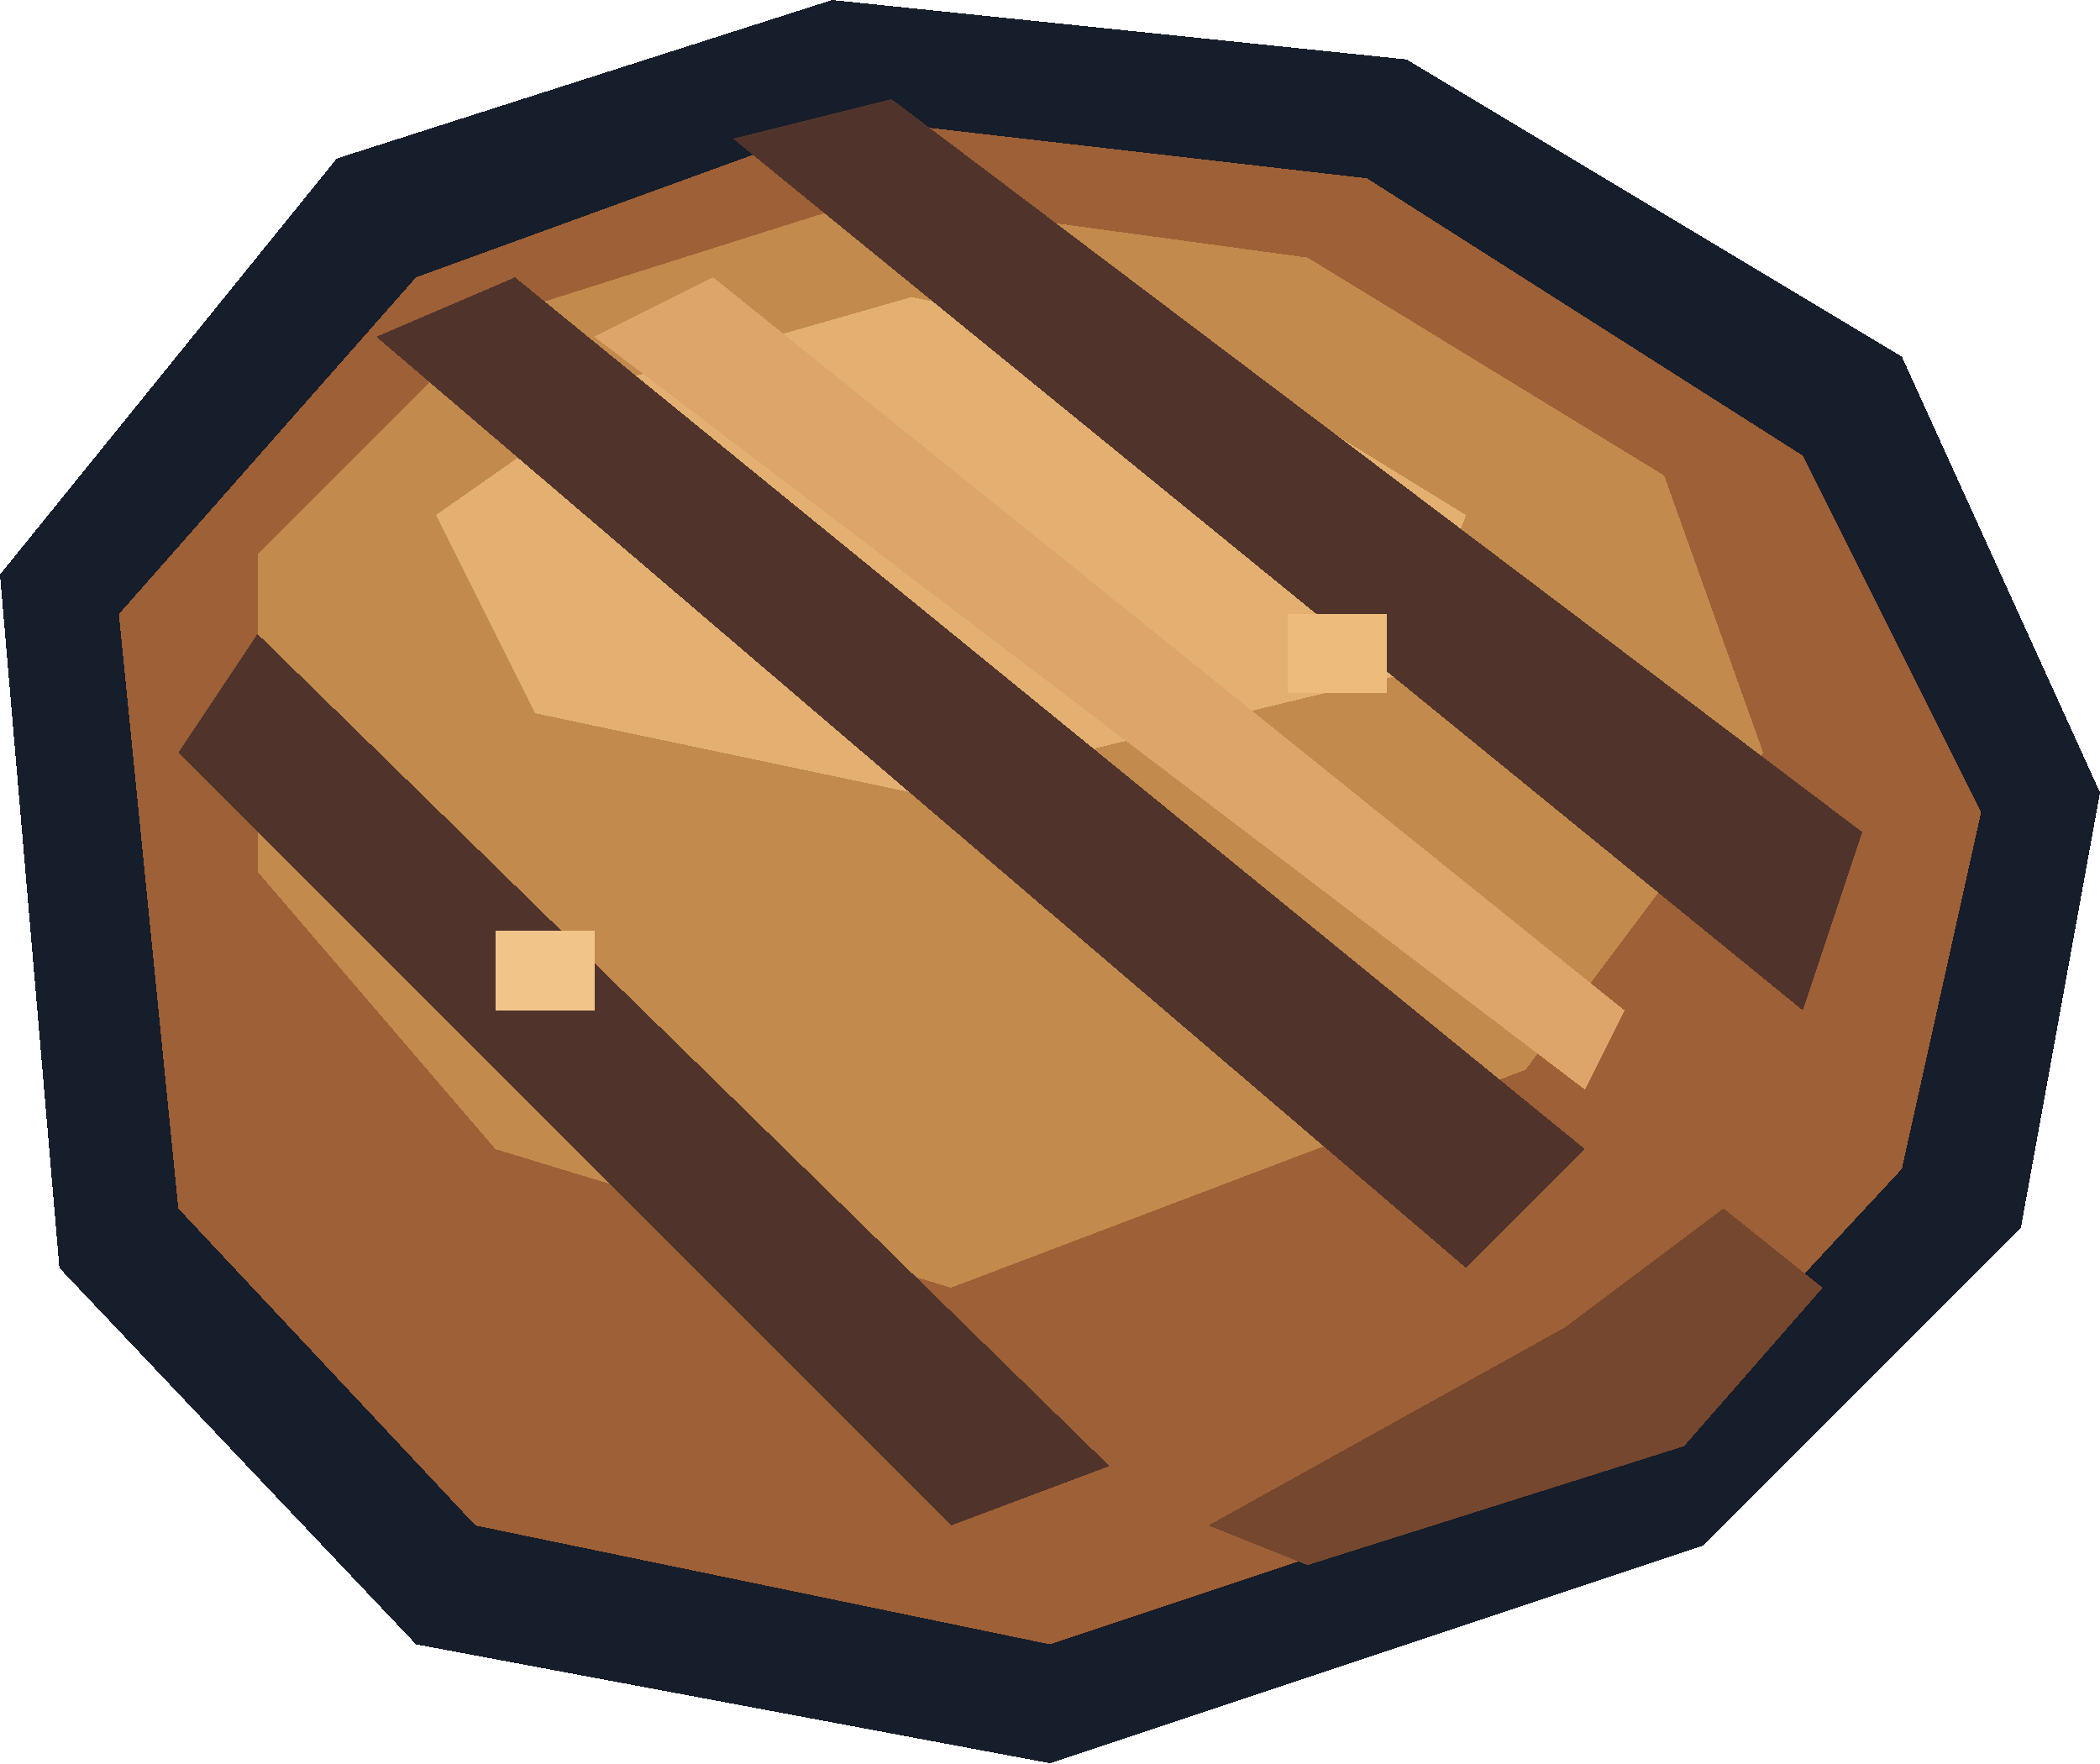
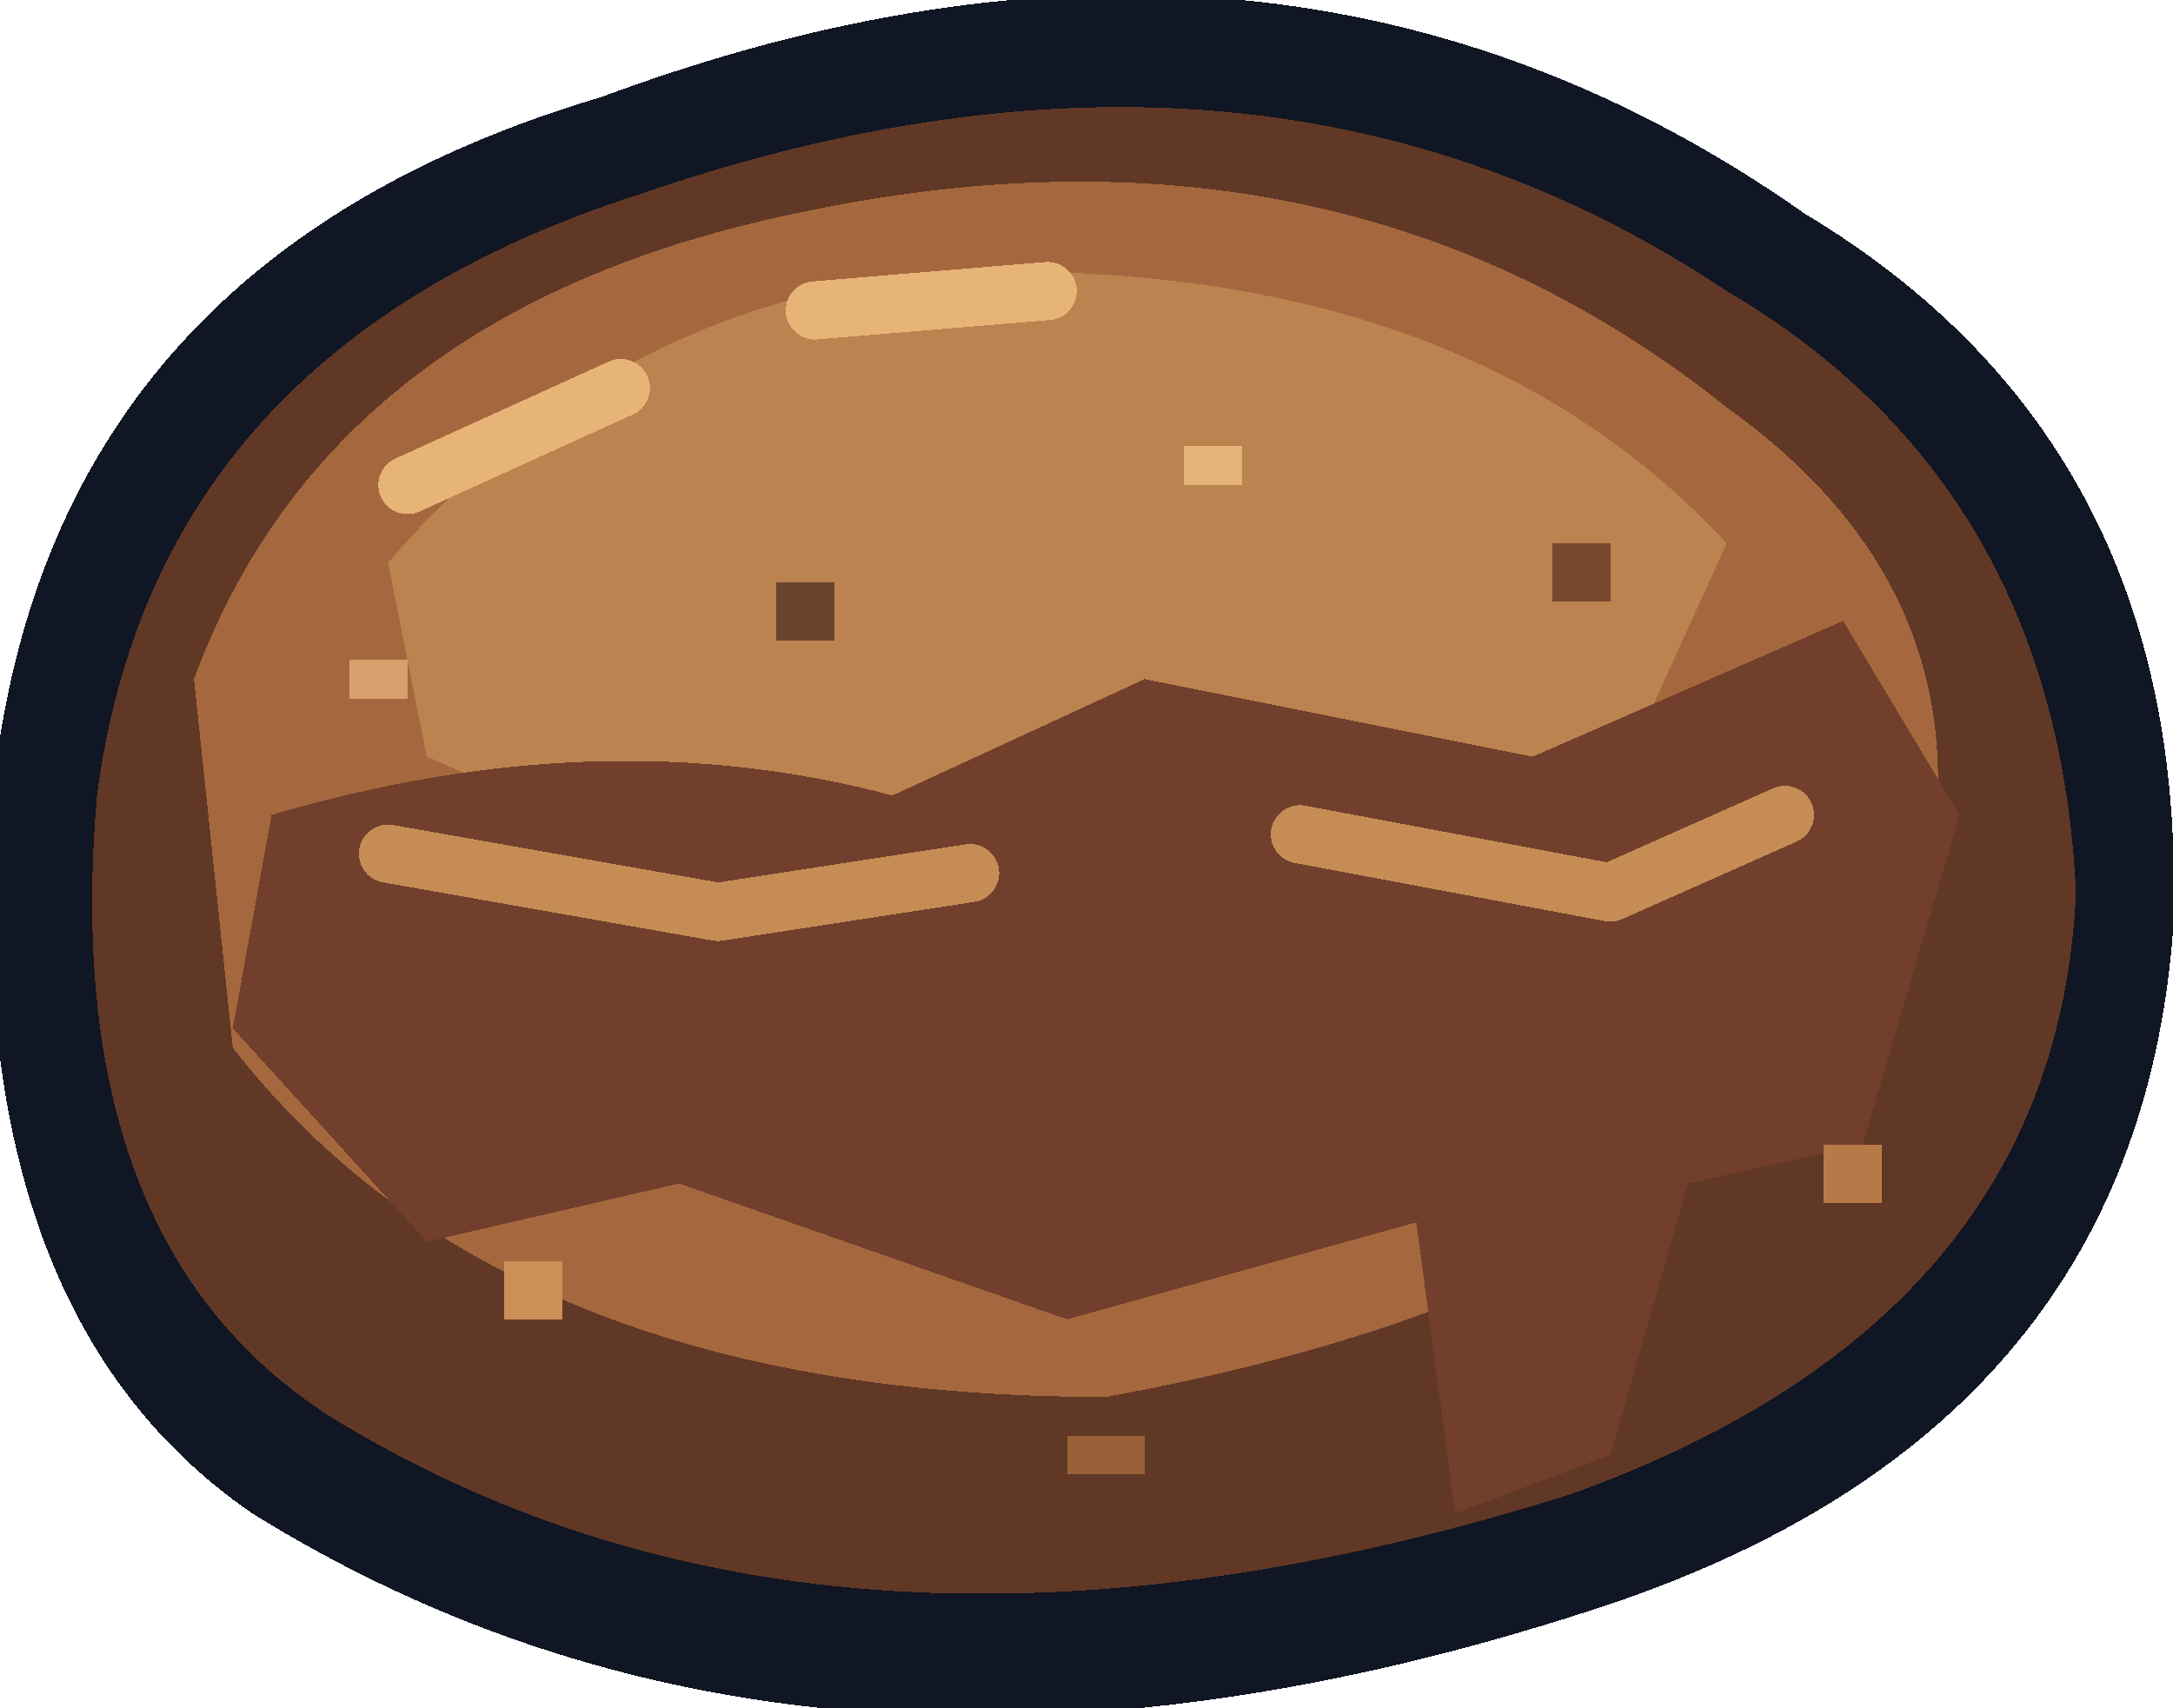
- <svg xmlns="http://www.w3.org/2000/svg" width="106" height="89" viewBox="12 26 106 89" shape-rendering="crispEdges">
-   <path d="M12 55L29 34L54 26L83 29L108 44L118 66L114 88L98 104L65 115L33 109L15 90Z" fill="#161d2b" />
-   <path d="M18 57L33 40L55 32L81 35L103 49L112 67L108 85L95 99L65 109L36 103L21 87Z" fill="#9e6036" />
-   <path d="M25 54L37 42L56 36L78 39L96 50L101 64L89 80L60 91L37 84L25 70Z" fill="#c28a4c" />
-   <path d="M34 52L44 45L58 41L73 44L86 52L83 60L58 66L39 62Z" fill="#e3b071" />
-   <path d="M31 43L38 40L92 84L86 90Z" fill="#50342c" />
-   <path d="M49 33L57 31L106 68L103 77Z" fill="#50342c" />
-   <path d="M21 64L25 58L68 100L60 103Z" fill="#50342c" />
-   <path d="M42 43L48 40L94 77L92 81Z" fill="#dda56a" />
-   <path d="M91 93L99 87L104 91L97 99L78 105L73 103Z" fill="#75472e" />
-   <rect x="37" y="73" width="5" height="4" fill="#f1c589" />
-   <rect x="77" y="57" width="5" height="4" fill="#edbc7b" />
+ <svg xmlns="http://www.w3.org/2000/svg" width="112" height="88" viewBox="10 26 112 88" shape-rendering="crispEdges">
+   <path d="M10 64Q14 39 41 31Q76 18 103 37Q123 49 122 74Q120 100 92 109Q52 122 23 104Q7 93 10 64Z" fill="#101623" />
+   <path d="M15 67Q18 44 43 36Q75 25 99 41Q116 51 117 72Q116 94 91 103Q53 115 27 99Q13 90 15 67Z" fill="#613825" />
+   <path d="M20 61Q27 42 51 37Q79 31 99 47Q113 57 109 73Q100 92 67 98Q36 98 22 80Z" fill="#a5683e" />
+   <path d="M30 55Q43 40 62 40Q86 40 99 54L94 65L74 72L48 72L32 65Z" fill="#ba8350" />
+   <path d="M24 68Q41 63 56 67L69 61L89 65L105 58L111 68L106 85L97 87L93 101L85 104L83 89L65 94L45 87L32 90L22 79Z" fill="#713f2b" />
+   <path d="M30 70L47 73L60 71M77 69L93 72L102 68" fill="none" stroke="#c58d55" stroke-width="3" stroke-linejoin="round" stroke-linecap="round" />
+   <path d="M31 51L42 46M52 42L64 41" fill="none" stroke="#e7b477" stroke-width="3" stroke-linejoin="round" stroke-linecap="round" />
+   <rect x="28" y="60" width="3" height="2" fill="#d5a06b" />
+   <rect x="50" y="56" width="3" height="3" fill="#69442d" />
+   <rect x="71" y="49" width="3" height="2" fill="#e3b379" />
+   <rect x="90" y="54" width="3" height="3" fill="#78482e" />
+   <rect x="36" y="91" width="3" height="3" fill="#cc8f55" />
+   <rect x="65" y="100" width="4" height="2" fill="#9a6039" />
+   <rect x="104" y="85" width="3" height="3" fill="#b87949" />
</svg>
